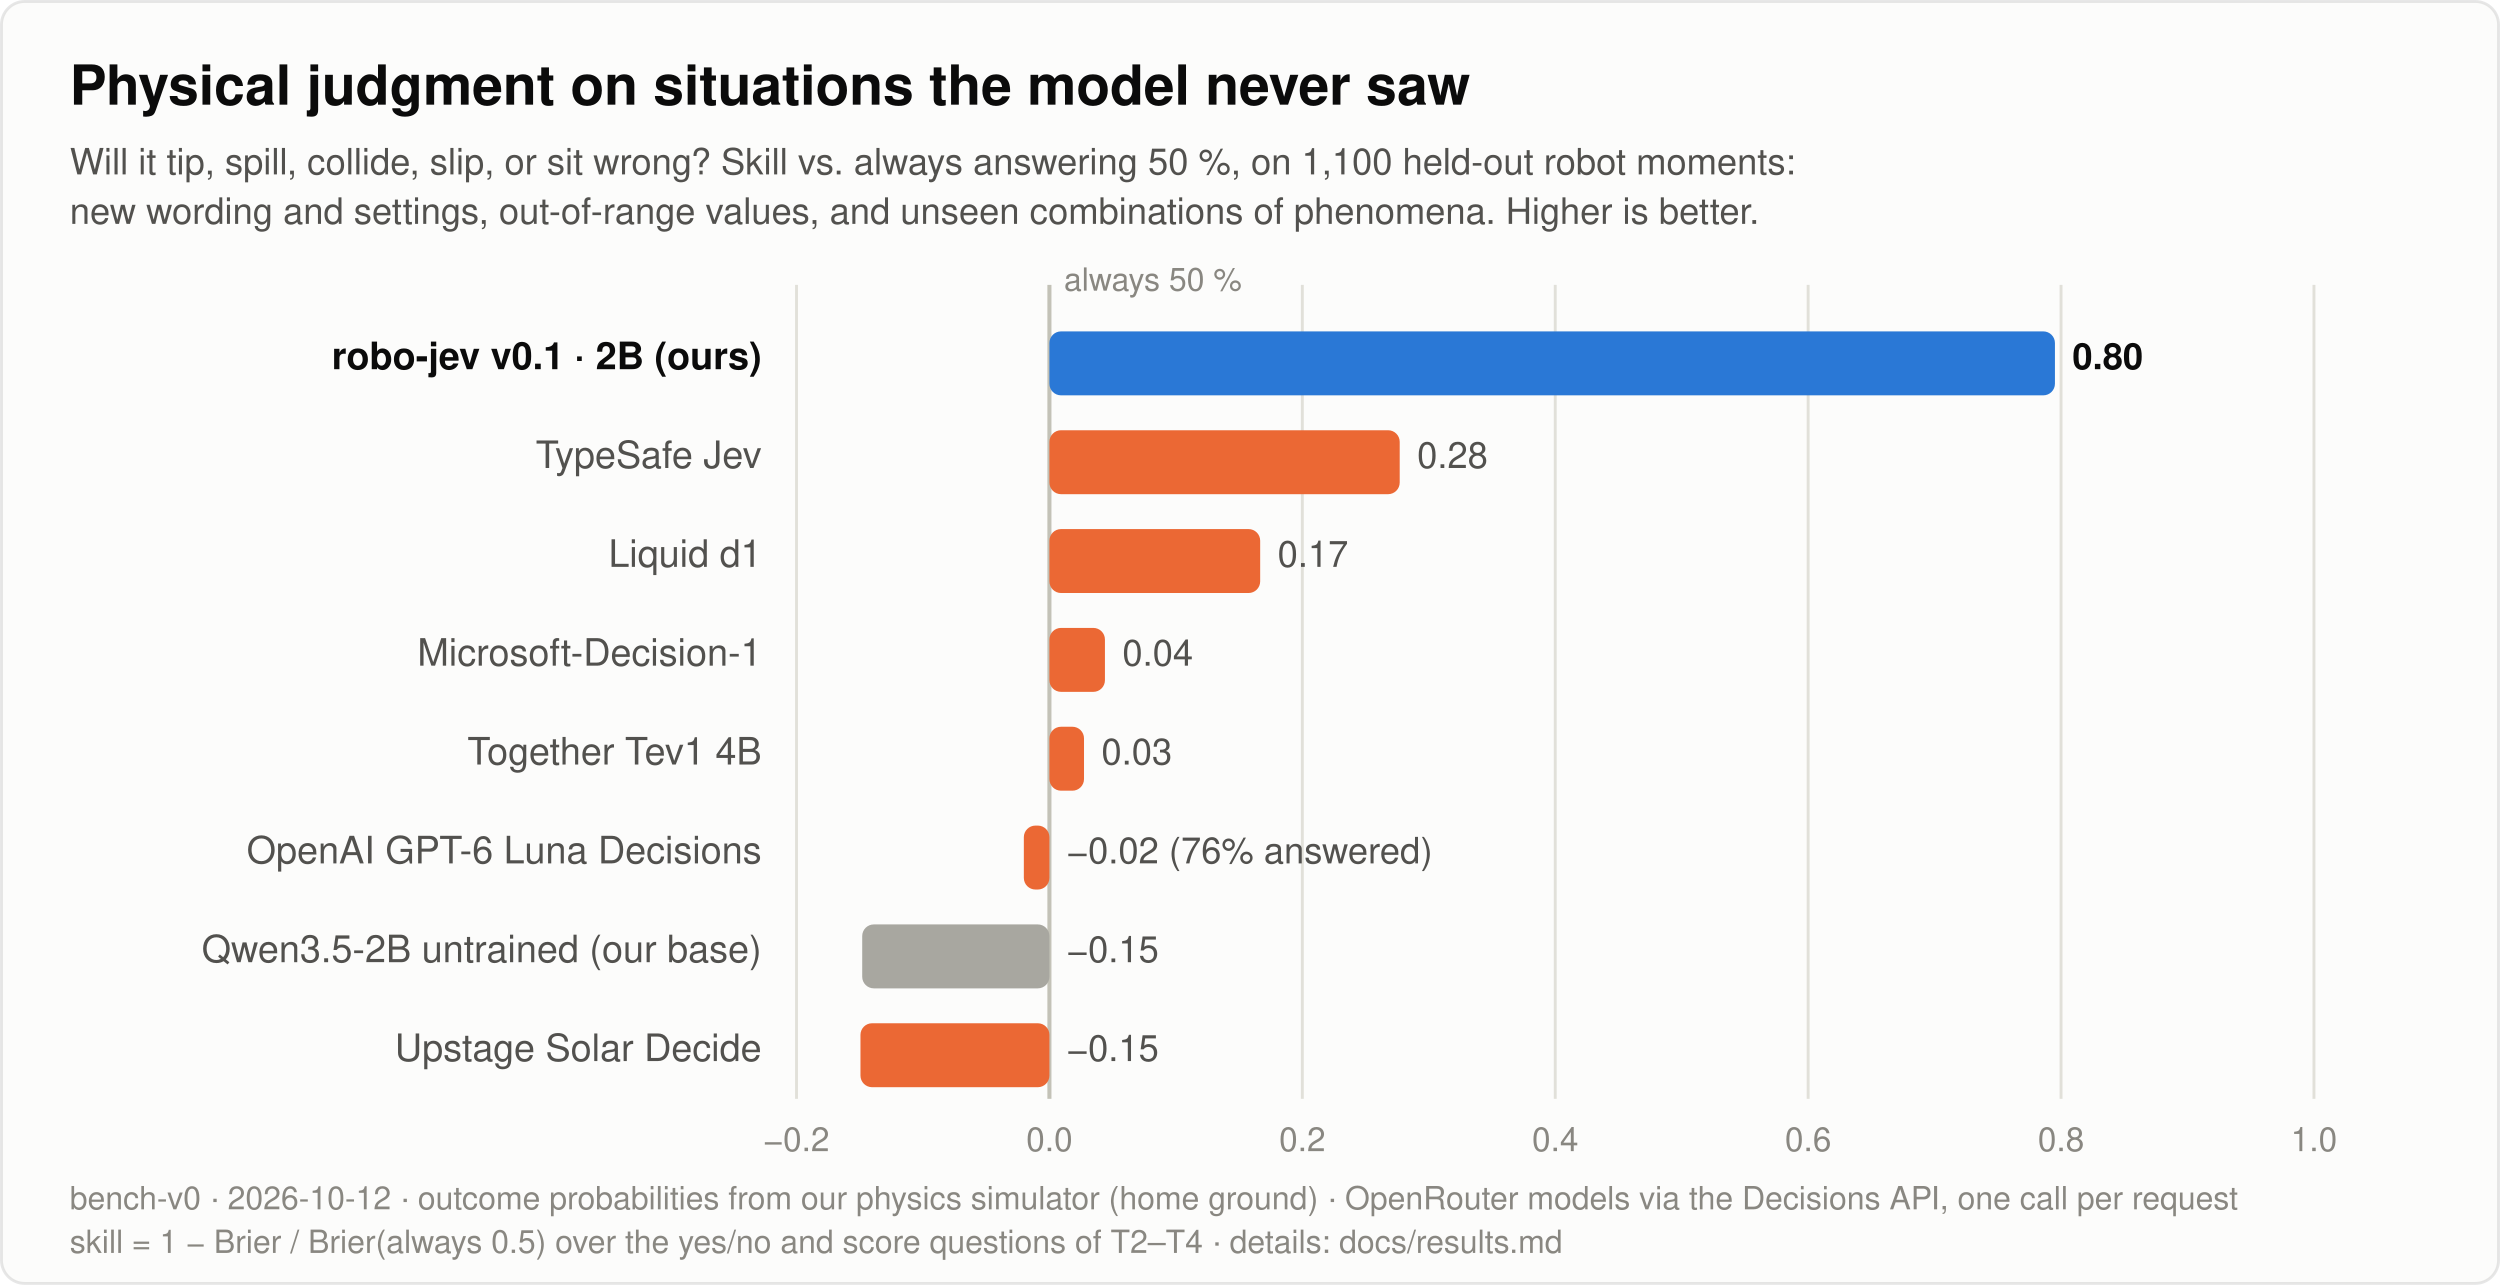
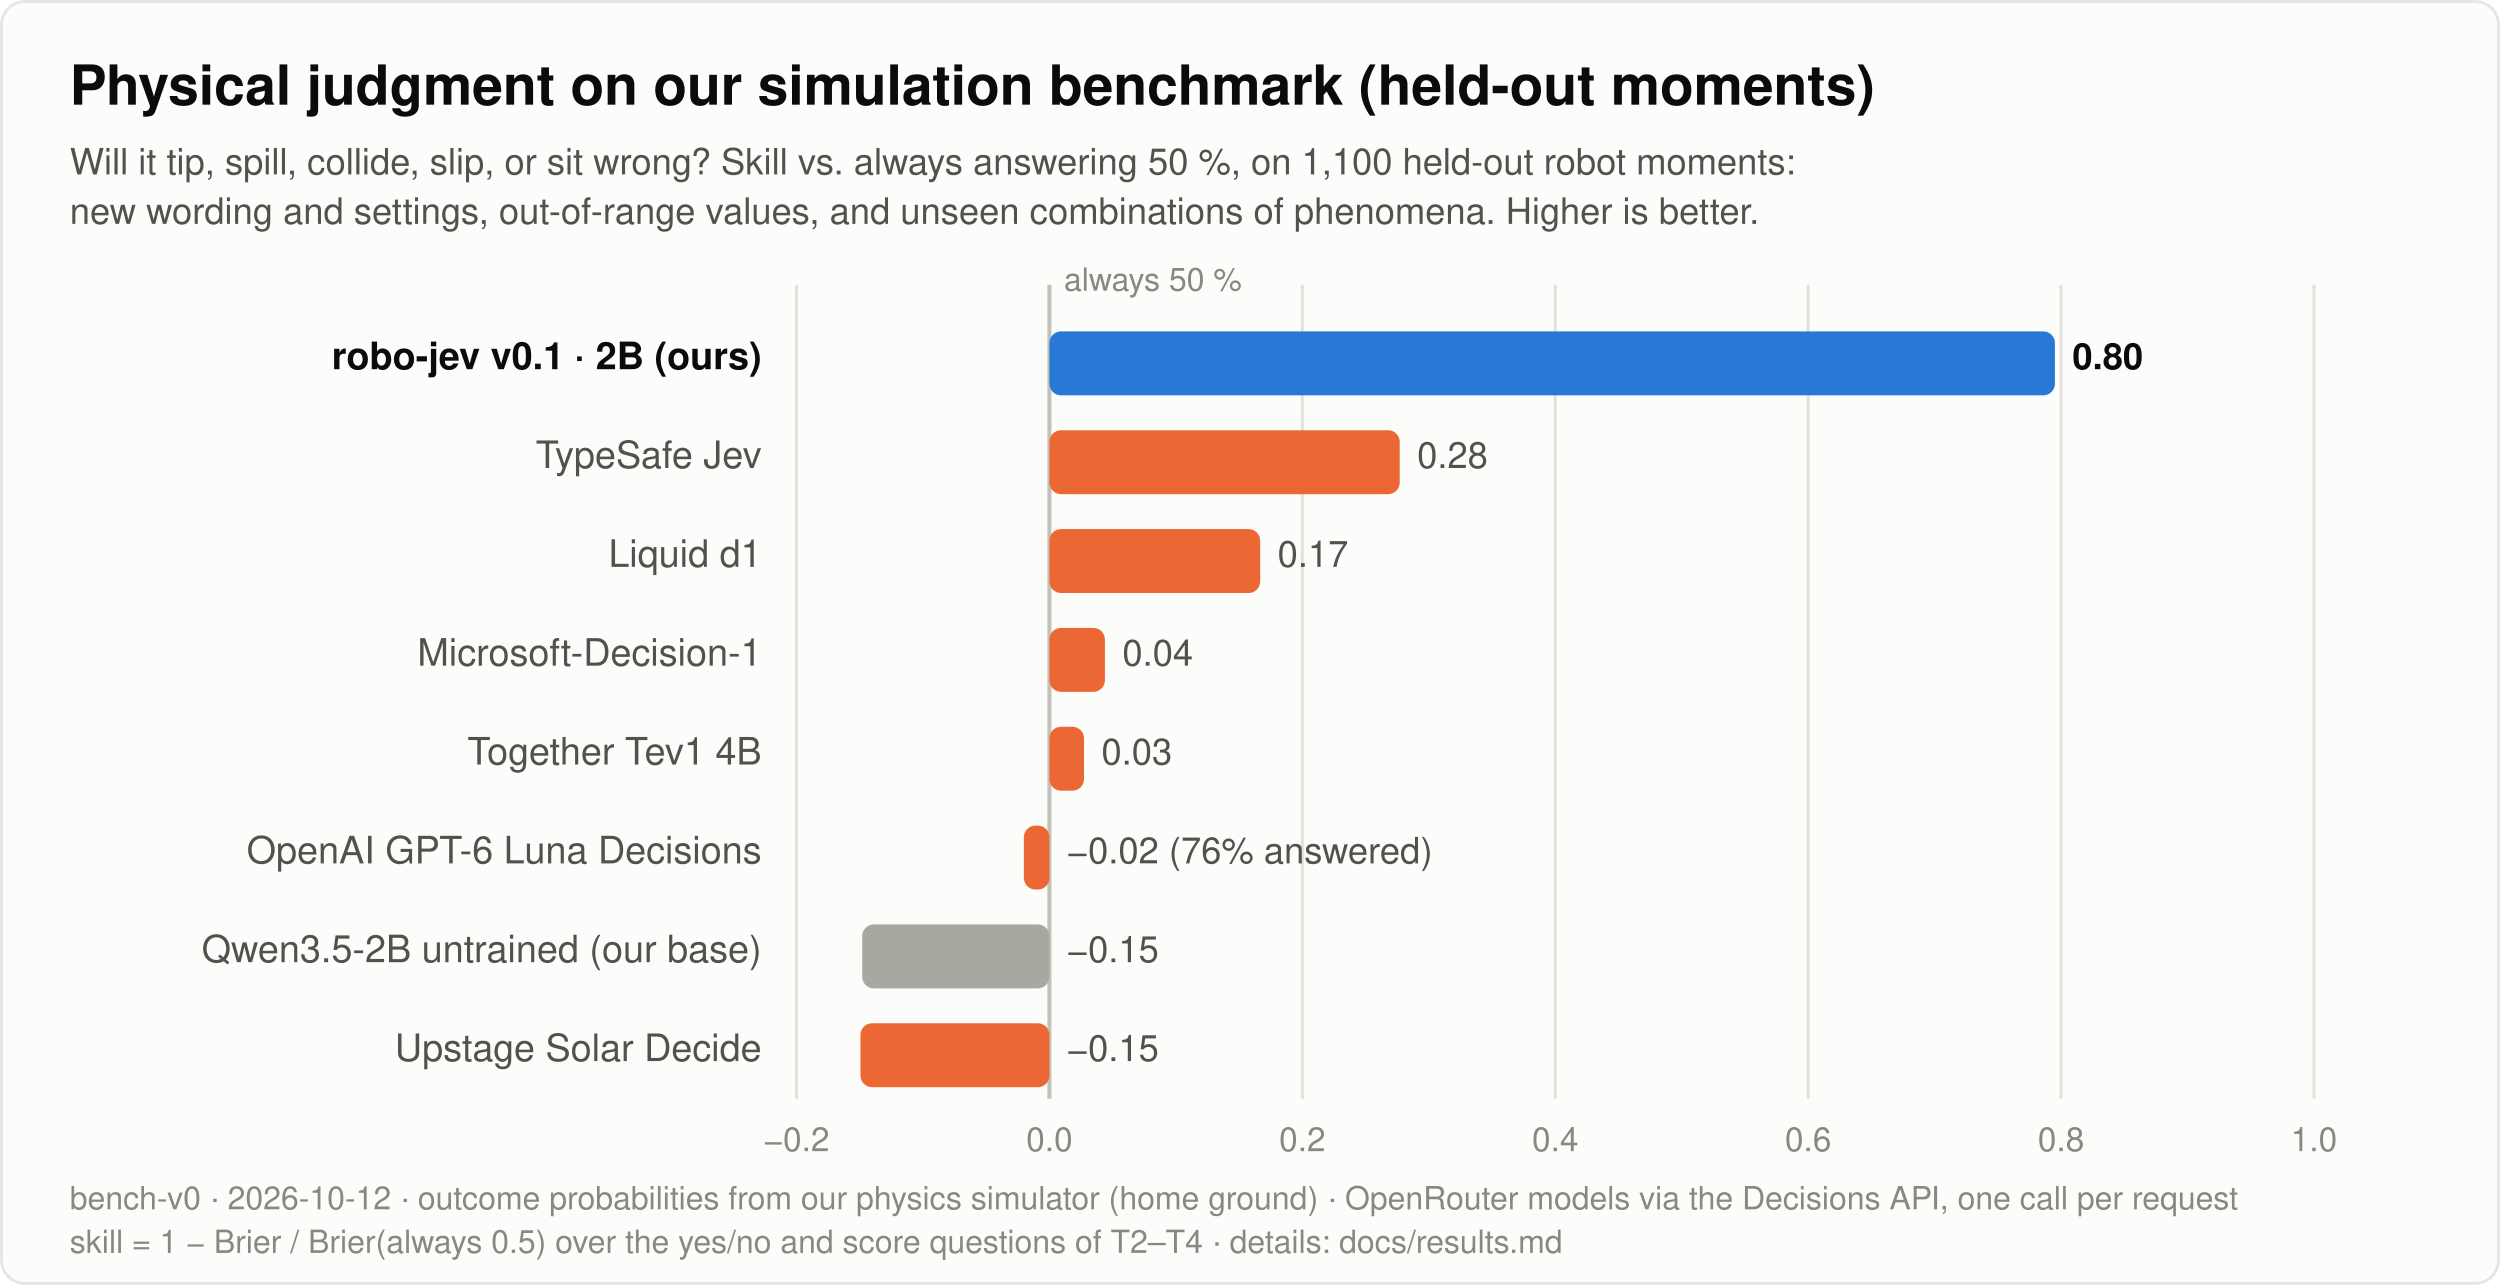
<svg xmlns="http://www.w3.org/2000/svg" width="860" height="442" viewBox="0 0 860 442" role="img" aria-labelledby="t d" font-family="system-ui, -apple-system, &quot;Segoe UI&quot;, Helvetica, Arial, sans-serif">
  <rect x="0.5" y="0.5" width="859" height="441" rx="8" fill="#fcfcfb" stroke="rgba(11,11,11,0.10)" />
-   <text x="24" y="36" font-size="19" font-weight="700" fill="#0b0b0b">Physical judgment on situations the model never saw</text>
+   <text x="24" y="36" font-size="19" font-weight="700" fill="#0b0b0b">Physical judgment on our simulation benchmark (held-out moments)</text>
  <text x="24" y="60" font-size="12.5" fill="#52514e">Will it tip, spill, collide, slip, or sit wrong? Skill vs. always answering 50 %, on 1,100 held-out robot moments:</text>
  <text x="24" y="77" font-size="12.5" fill="#52514e">new wording and settings, out-of-range values, and unseen combinations of phenomena. Higher is better.</text>
  <line x1="274.0" y1="98" x2="274.0" y2="378" stroke="#e1e0d9" stroke-width="1" />
  <text x="274.0" y="396" text-anchor="middle" font-size="11.5" fill="#898781">−0.2</text>
  <line x1="361.0" y1="98" x2="361.0" y2="378" stroke="#c3c2b7" stroke-width="1.4" />
  <text x="361.0" y="396" text-anchor="middle" font-size="11.5" fill="#898781">0.0</text>
  <line x1="448.0" y1="98" x2="448.0" y2="378" stroke="#e1e0d9" stroke-width="1" />
  <text x="448.0" y="396" text-anchor="middle" font-size="11.5" fill="#898781">0.2</text>
  <line x1="535.0" y1="98" x2="535.0" y2="378" stroke="#e1e0d9" stroke-width="1" />
  <text x="535.0" y="396" text-anchor="middle" font-size="11.5" fill="#898781">0.4</text>
  <line x1="622.0" y1="98" x2="622.0" y2="378" stroke="#e1e0d9" stroke-width="1" />
  <text x="622.0" y="396" text-anchor="middle" font-size="11.5" fill="#898781">0.6</text>
  <line x1="709.0" y1="98" x2="709.0" y2="378" stroke="#e1e0d9" stroke-width="1" />
  <text x="709.0" y="396" text-anchor="middle" font-size="11.5" fill="#898781">0.8</text>
  <line x1="796.0" y1="98" x2="796.0" y2="378" stroke="#e1e0d9" stroke-width="1" />
  <text x="796.0" y="396" text-anchor="middle" font-size="11.5" fill="#898781">1.0</text>
  <text x="366.0" y="100" font-size="11" fill="#898781">always 50 %</text>
  <text x="262" y="127" text-anchor="end" font-size="13" font-weight="700" fill="#0b0b0b">robo-jev v0.1 · 2B (ours)</text>
  <rect x="361.0" y="114" width="345.9" height="22" rx="4" fill="#2a78d6" />
  <text x="712.9" y="127" font-size="12.5" font-weight="700" fill="#0b0b0b">0.80</text>
  <text x="262" y="161" text-anchor="end" font-size="13" fill="#52514e">TypeSafe Jev</text>
  <rect x="361.0" y="148" width="120.5" height="22" rx="4" fill="#eb6834" />
  <text x="487.5" y="161" font-size="12.5" fill="#52514e">0.28</text>
  <text x="262" y="195" text-anchor="end" font-size="13" fill="#52514e">Liquid d1</text>
  <rect x="361.0" y="182" width="72.5" height="22" rx="4" fill="#eb6834" />
  <text x="439.5" y="195" font-size="12.5" fill="#52514e">0.17</text>
  <text x="262" y="229" text-anchor="end" font-size="13" fill="#52514e">Microsoft-Decision-1</text>
  <rect x="361.0" y="216" width="19.1" height="22" rx="4" fill="#eb6834" />
  <text x="386.1" y="229" font-size="12.5" fill="#52514e">0.04</text>
  <text x="262" y="263" text-anchor="end" font-size="13" fill="#52514e">Together Tev1 4B</text>
  <rect x="361.0" y="250" width="11.9" height="22" rx="4" fill="#eb6834" />
  <text x="378.9" y="263" font-size="12.5" fill="#52514e">0.03</text>
  <text x="262" y="297" text-anchor="end" font-size="13" fill="#52514e">OpenAI GPT-6 Luna Decisions</text>
  <rect x="352.2" y="284" width="8.8" height="22" rx="4" fill="#eb6834" />
  <text x="367.0" y="297" font-size="12.5" fill="#52514e">−0.02  (76% answered)</text>
  <text x="262" y="331" text-anchor="end" font-size="13" fill="#52514e">Qwen3.5-2B untrained (our base)</text>
  <rect x="296.6" y="318" width="64.4" height="22" rx="4" fill="#a8a7a0" />
  <text x="367.0" y="331" font-size="12.5" fill="#52514e">−0.15</text>
  <text x="262" y="365" text-anchor="end" font-size="13" fill="#52514e">Upstage Solar Decide</text>
  <rect x="296.0" y="352" width="65.0" height="22" rx="4" fill="#eb6834" />
  <text x="367.0" y="365" font-size="12.5" fill="#52514e">−0.15</text>
  <text x="24" y="416" font-size="11" fill="#898781">bench-v0 · 2026-10-12 · outcome probabilities from our physics simulator (home ground) · OpenRouter models via the Decisions API, one call per request</text>
  <text x="24" y="431" font-size="11" fill="#898781">skill = 1 − Brier / Brier(always 0.5) over the yes/no and score questions of T2–T4 · details: docs/results.md</text>
</svg>
